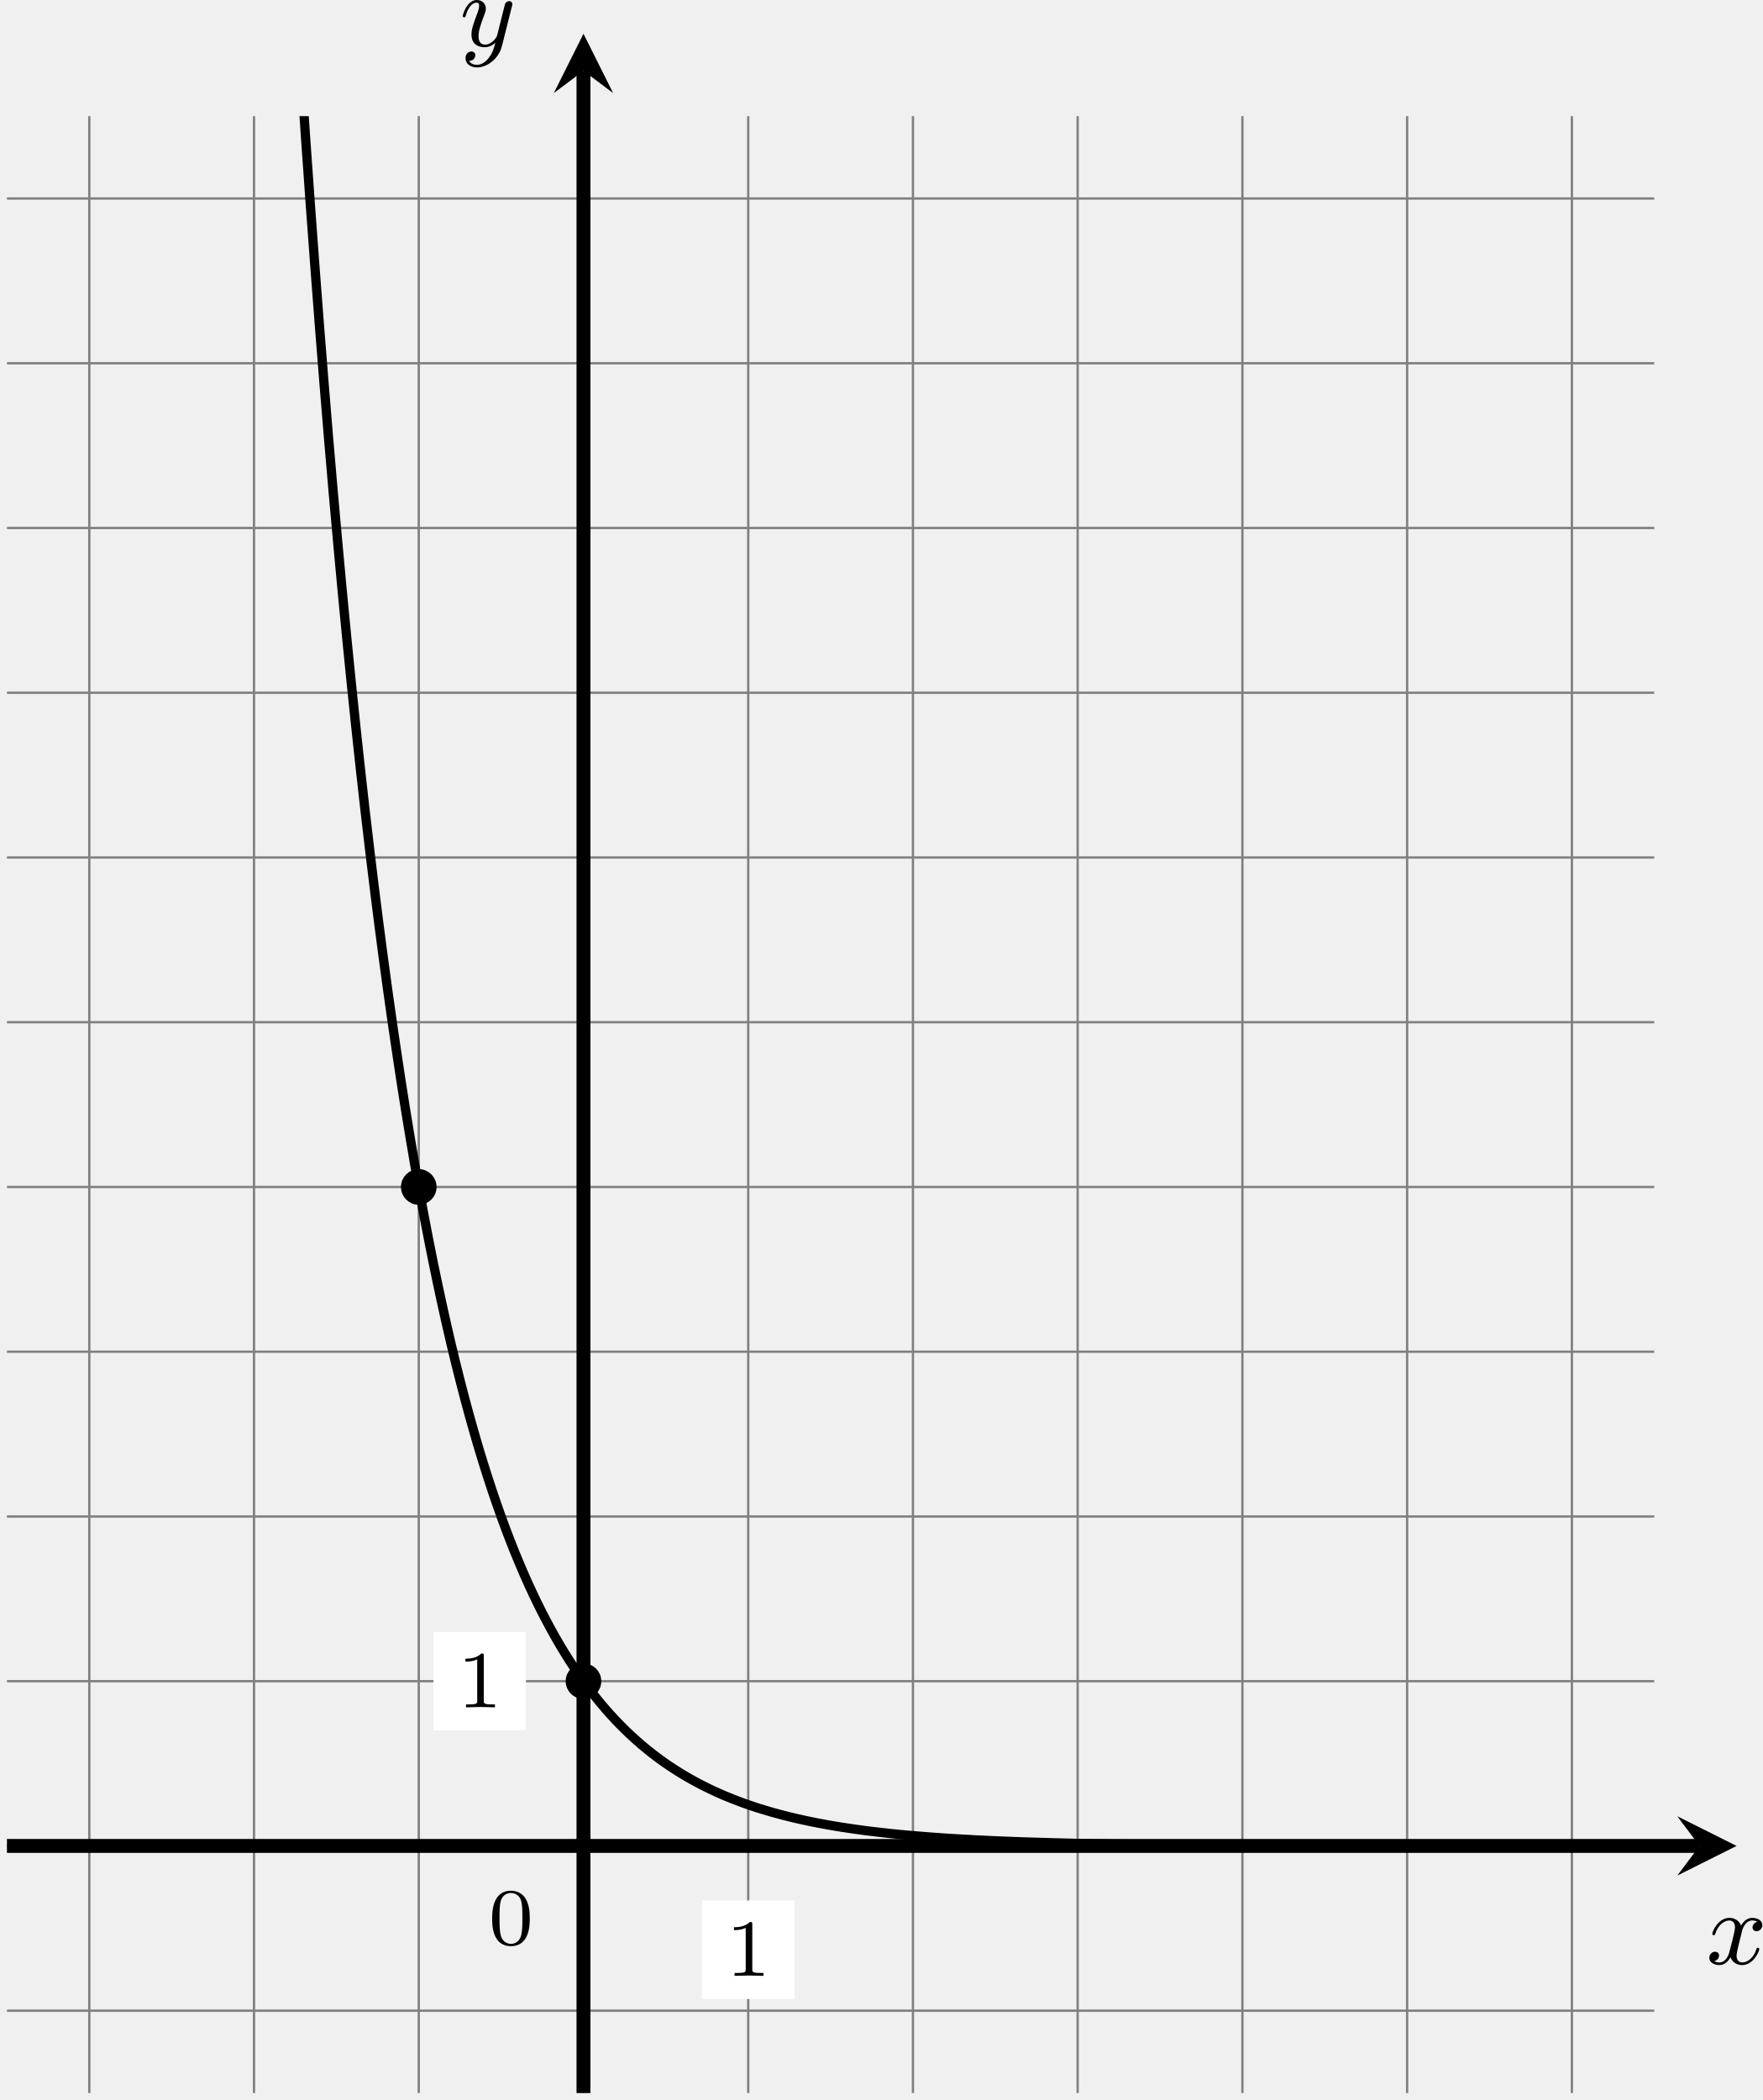
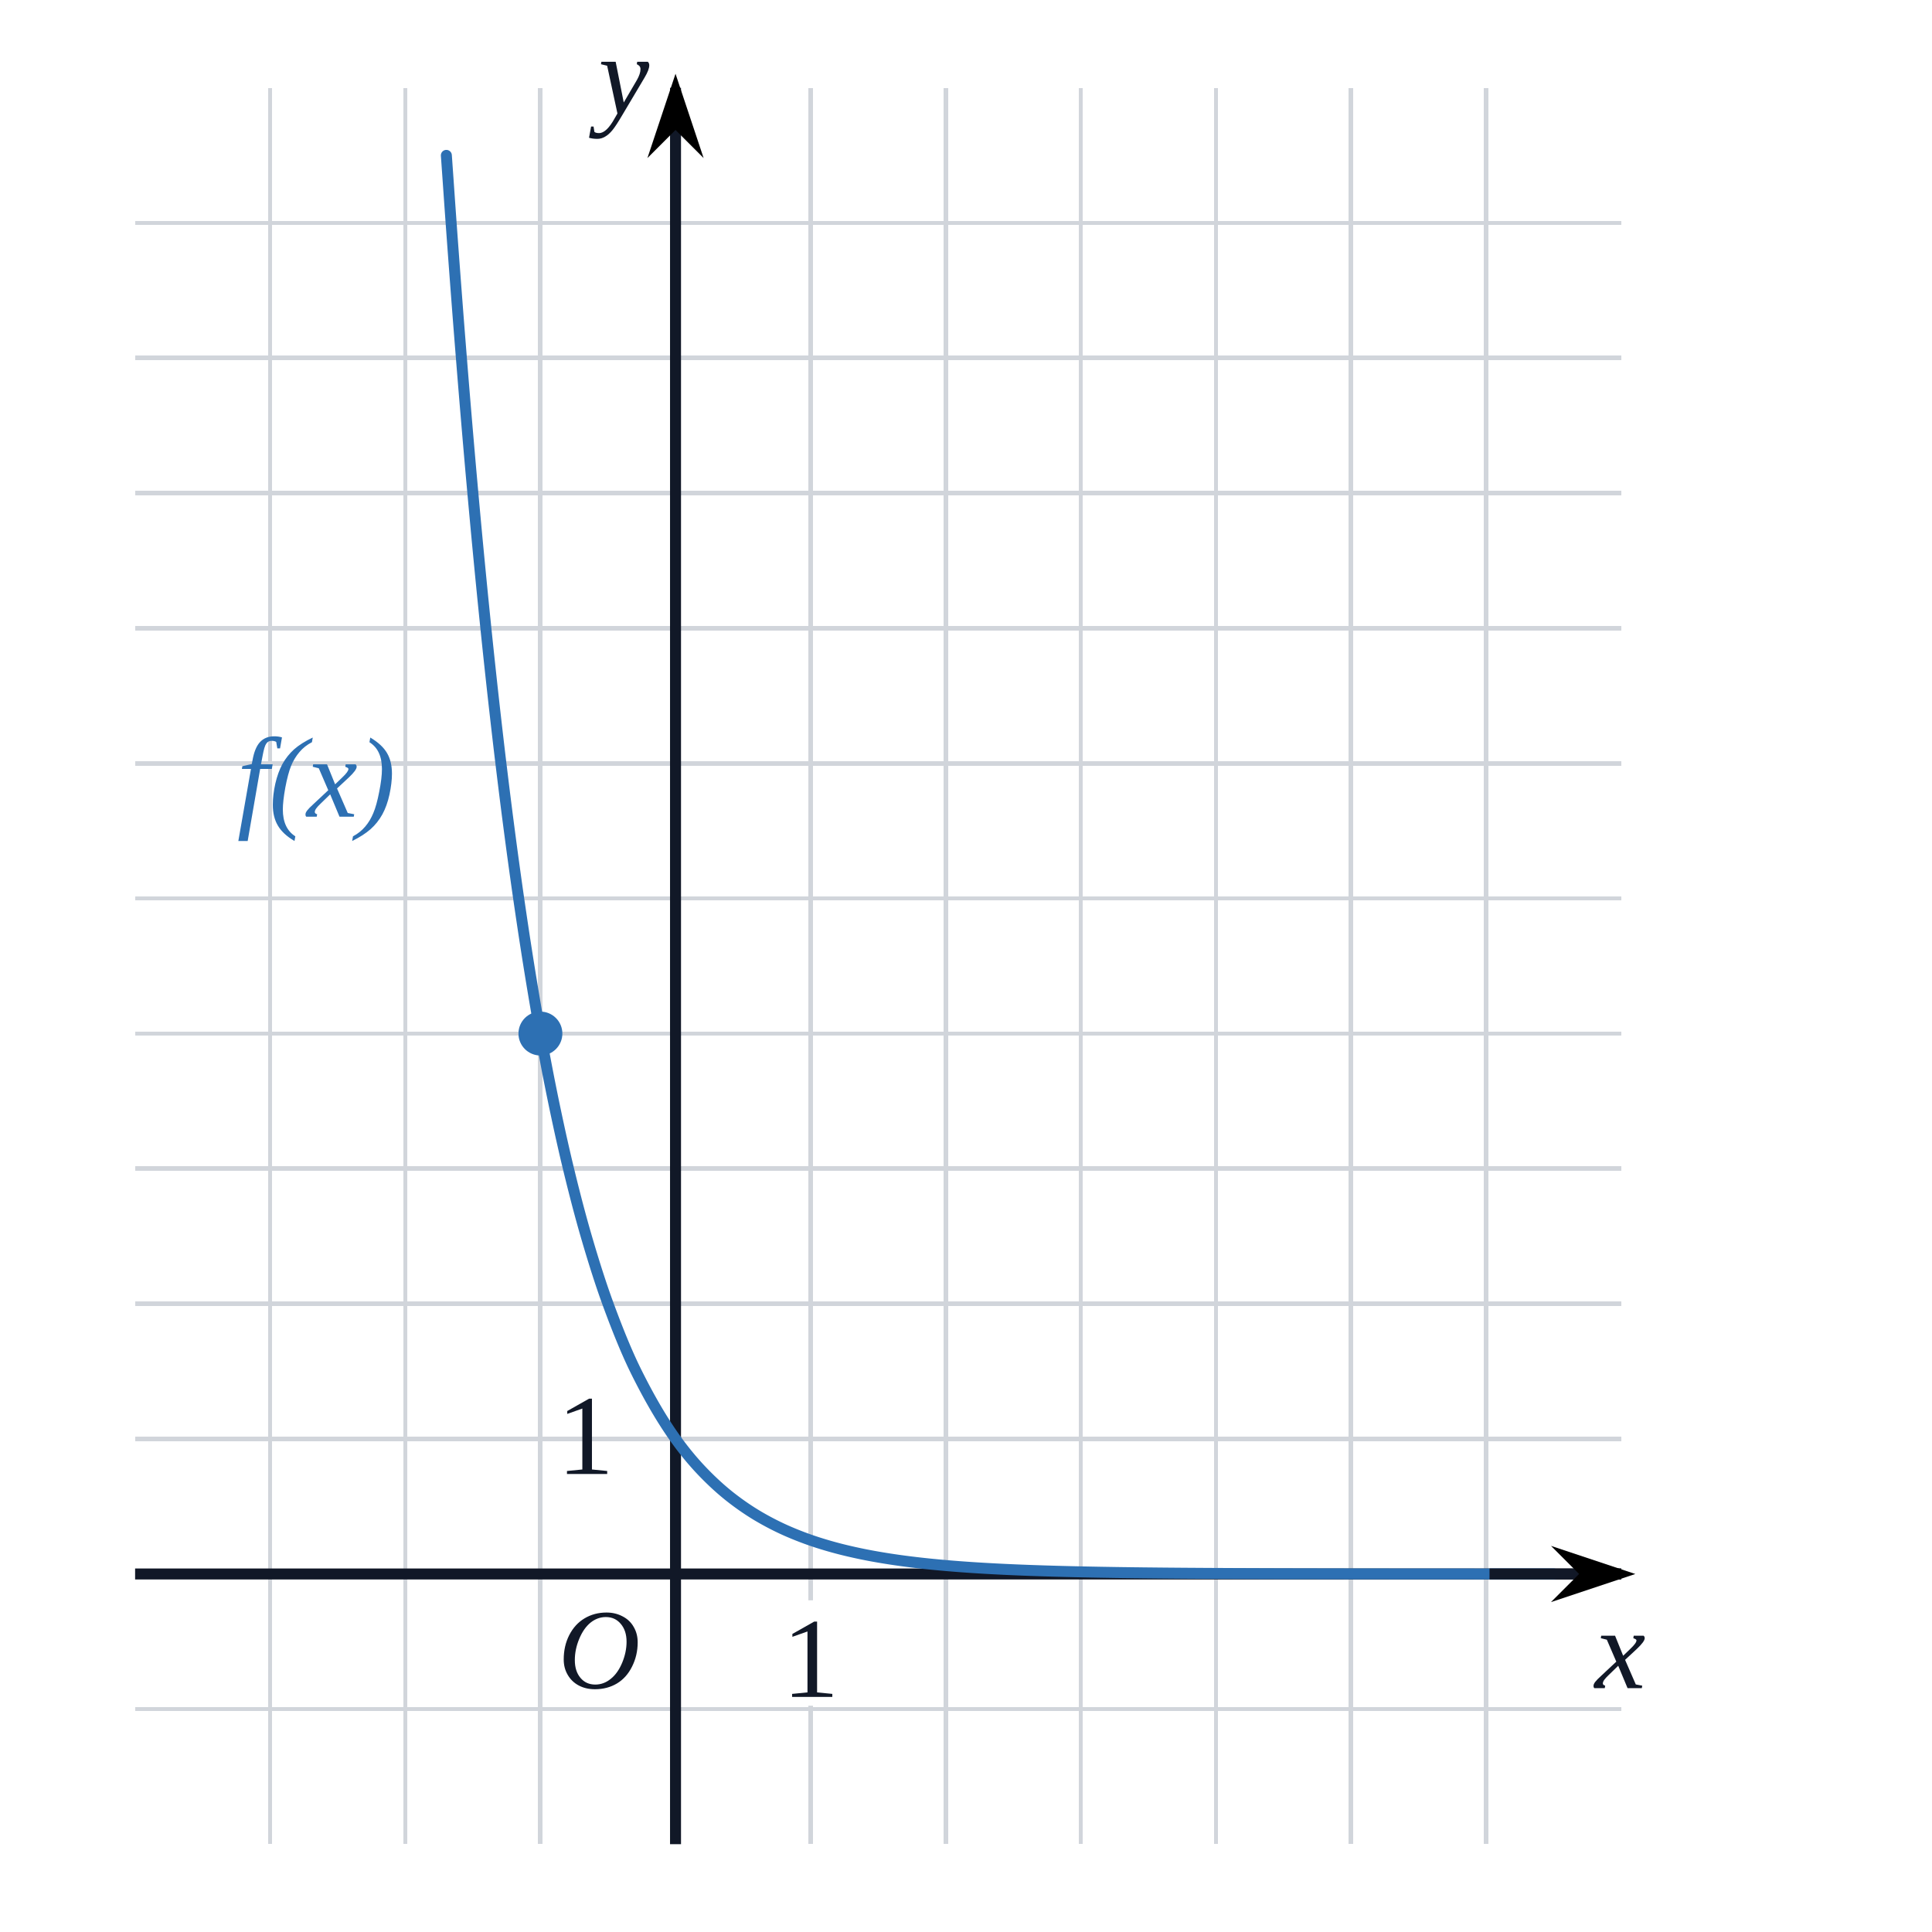
- <svg xmlns="http://www.w3.org/2000/svg" xmlns:xlink="http://www.w3.org/1999/xlink" version="1.1" width="303.26pt" height="361.34pt" viewBox="-0 297.972 303.26 361.34">
+ <svg xmlns="http://www.w3.org/2000/svg" width="220" height="220" viewBox="0 0 220 220">
+   <rect x="0" y="0" width="220" height="220" fill="white" />
  <defs>
-     <clipPath id="clip1">
-       <path d="M.598 329.059V158.977H142.332V329.059ZM142.332 158.977" />
-     </clipPath>
-     <path id="g2-120" d="M4.411-3.622C4.08-3.56 3.981-3.273 3.981-3.138C3.981-2.968 4.107-2.815 4.331-2.815C4.582-2.815 4.824-3.031 4.824-3.344C4.824-3.757 4.376-3.963 3.954-3.963C3.416-3.963 3.102-3.488 2.995-3.3C2.824-3.739 2.43-3.963 2-3.963C1.04-3.963 .52-2.815 .52-2.582C.52-2.502 .583-2.475 .646-2.475C.726-2.475 .753-2.52 .771-2.573C1.049-3.461 1.641-3.739 1.982-3.739C2.242-3.739 2.475-3.569 2.475-3.147C2.475-2.824 2.089-1.39 1.973-.959C1.901-.681 1.632-.126 1.139-.126C.959-.126 .771-.188 .681-.242C.924-.287 1.103-.493 1.103-.726C1.103-.95 .933-1.049 .762-1.049C.502-1.049 .269-.825 .269-.52C.269-.081 .753 .099 1.13 .099C1.65 .099 1.955-.332 2.089-.574C2.313 .018 2.842 .099 3.084 .099C4.053 .099 4.564-1.067 4.564-1.282C4.564-1.327 4.537-1.39 4.447-1.39C4.349-1.39 4.34-1.354 4.295-1.219C4.098-.574 3.578-.126 3.111-.126C2.851-.126 2.609-.287 2.609-.717C2.609-.915 2.735-1.408 2.815-1.748C2.851-1.91 3.093-2.878 3.111-2.941C3.219-3.264 3.488-3.739 3.945-3.739C4.107-3.739 4.277-3.712 4.411-3.622Z" />
-     <path id="g2-121" d="M4.501-3.452C4.51-3.497 4.528-3.551 4.528-3.604C4.528-3.721 4.447-3.865 4.25-3.865C4.133-3.865 3.972-3.793 3.9-3.622C3.891-3.587 3.802-3.219 3.748-3.022L3.3-1.228C3.228-.968 3.228-.95 3.21-.87C3.201-.834 2.824-.126 2.179-.126C1.623-.126 1.623-.69 1.623-.861C1.623-1.264 1.739-1.704 2.125-2.708C2.197-2.914 2.251-3.04 2.251-3.21C2.251-3.649 1.919-3.963 1.479-3.963C.619-3.963 .26-2.69 .26-2.582C.26-2.502 .323-2.475 .386-2.475C.484-2.475 .493-2.529 .529-2.645C.717-3.309 1.076-3.739 1.453-3.739C1.668-3.739 1.668-3.569 1.668-3.443C1.668-3.291 1.632-3.129 1.551-2.914C1.13-1.802 1.013-1.426 1.013-.995C1.013 0 1.82 .099 2.152 .099C2.591 .099 2.905-.134 3.067-.296C2.95 .161 2.851 .565 2.502 1.013C2.233 1.372 1.874 1.614 1.479 1.614C1.228 1.614 .933 1.524 .807 1.273C1.282 1.273 1.345 .879 1.345 .789C1.345 .592 1.201 .466 1.004 .466C.789 .466 .502 .637 .502 1.049C.502 1.515 .915 1.838 1.479 1.838C2.394 1.838 3.371 1.058 3.631 .009L4.501-3.452Z" />
-     <path id="g5-48" d="M3.599-2.225C3.599-2.992 3.508-3.543 3.187-4.031C2.971-4.352 2.538-4.631 1.981-4.631C.363-4.631 .363-2.727 .363-2.225S.363 .139 1.981 .139S3.599-1.723 3.599-2.225ZM1.981-.056C1.66-.056 1.234-.244 1.095-.816C.997-1.227 .997-1.799 .997-2.315C.997-2.824 .997-3.354 1.102-3.738C1.248-4.289 1.695-4.435 1.981-4.435C2.357-4.435 2.72-4.205 2.845-3.801C2.957-3.424 2.964-2.922 2.964-2.315C2.964-1.799 2.964-1.283 2.873-.844C2.734-.209 2.26-.056 1.981-.056Z" />
-     <path id="g5-49" d="M2.336-4.435C2.336-4.624 2.322-4.631 2.127-4.631C1.681-4.191 1.046-4.184 .76-4.184V-3.933C.928-3.933 1.388-3.933 1.771-4.129V-.572C1.771-.342 1.771-.251 1.074-.251H.809V0C.934-.007 1.792-.028 2.05-.028C2.267-.028 3.145-.007 3.299 0V-.251H3.034C2.336-.251 2.336-.342 2.336-.572V-4.435Z" />
+     <marker id="axis-arrow" viewBox="0 0 15 8" refX="13" refY="4" markerWidth="12" markerHeight="6.4" orient="auto" markerUnits="userSpaceOnUse">
+       <path d="M 3 0 L 15 4 L 3 8 L 7 4 Z" fill="black" />
+     </marker>
  </defs>
-   <g id="page3" transform="matrix(2 0 0 2 0 0)">
-     <path d="M.598 321.973H142.332M.598 307.797H142.332M.598 293.625H142.332M.598 279.453H142.332M.598 265.277H142.332M.598 251.106H142.332M.598 236.93H142.332M.598 222.758H142.332M.598 208.586H142.332M.598 194.41H142.332M.598 180.238H142.332M.598 166.062H142.332M7.684 329.059V158.977M21.855 329.059V158.977M36.031 329.059V158.977M50.203 329.059V158.977M64.379 329.059V158.977M78.551 329.059V158.977M92.723 329.059V158.977M106.898 329.059V158.977M121.07 329.059V158.977M135.246 329.059V158.977" stroke="#808080" fill="none" stroke-width=".199" />
-     <path d="M60.398 320.969H68.356V312.488H60.398Z" fill="#fff" />
-     <g transform="matrix(1 0 0 1 12.1878 11.176)">
-       <use x="50.204" y="307.798" xlink:href="#g5-49" />
-     </g>
-     <path d="M37.297 297.863H45.254V289.387H37.297Z" fill="#fff" />
-     <g transform="matrix(1 0 0 1 -10.9149 -11.926)">
-       <use x="50.204" y="307.798" xlink:href="#g5-49" />
-     </g>
-     <g transform="matrix(1 0 0 1 -8.2219 8.483)">
-       <use x="50.204" y="307.798" xlink:href="#g5-48" />
-     </g>
-     <path d="M.598 307.797H146.231" stroke="#000" fill="none" stroke-width="1.196" stroke-miterlimit="10" />
-     <path d="M149.418 307.797L144.317 305.246L146.231 307.797L144.317 310.348" />
-     <g transform="matrix(1 0 0 1 96.602 10.151)">
-       <use x="50.204" y="307.798" xlink:href="#g2-120" />
-     </g>
-     <path d="M50.203 329.059V155.078" stroke="#000" fill="none" stroke-width="1.196" stroke-miterlimit="10" />
-     <path d="M50.203 151.891L47.652 156.993L50.203 155.078L52.754 156.993" />
-     <g transform="matrix(1 0 0 1 -10.6507 -154.849)">
-       <use x="50.204" y="307.798" xlink:href="#g2-121" />
-     </g>
-     <path d="M-6.488-3320.592L-6.098-3184.502L-5.707-3053.582L-5.316-2927.622L-4.926-2806.332L-4.535-2689.592L-4.144-2577.282L-3.754-2469.122L-3.363-2365.022L-2.973-2264.852L-2.582-2168.412L-2.191-2075.592L-1.801-1986.282L-1.41-1900.282L-1.02-1817.532L-.633-1737.862L-.242-1661.172L.148-1587.402L.539-1516.352L.93-1447.972L1.32-1382.172L1.711-1318.822L2.102-1257.842L2.492-1199.172L2.883-1142.682L3.273-1088.302L3.664-1035.992L4.055-985.612L4.445-937.152L4.836-890.472L5.227-845.562L5.617-802.332L6.008-760.722L6.398-720.672L6.789-682.125L7.18-645.016L7.57-609.297L7.961-574.93L8.352-541.84L8.742-509.988L9.133-479.344L9.523-449.836L9.914-421.445L10.305-394.105L10.695-367.793L11.086-342.48L11.477-318.102L11.867-294.641L12.258-272.059L12.648-250.324L13.039-229.402L13.43-209.273L13.82-189.891L14.211-171.23L14.602-153.281L14.992-135.996L15.383-119.363L15.773-103.355L16.164-87.941L16.555-73.105L16.945-58.832L17.336-45.082L17.727-31.863L18.117-19.129L18.508-6.875L18.898 4.918L19.289 16.273L19.68 27.203L20.07 37.715L20.461 47.84L20.852 57.582L21.242 66.965L21.633 75.992L22.023 84.676L22.414 93.043L22.805 101.09L23.195 108.836L23.586 116.297L23.977 123.477L24.367 130.383L24.758 137.035L25.148 143.434L25.539 149.598L25.93 155.523L26.32 161.23L26.711 166.723L27.102 172.016L27.492 177.102L27.883 182L28.273 186.719L28.664 191.254L29.055 195.625L29.445 199.828L29.836 203.875L30.227 207.77L30.617 211.519L31.008 215.129L31.398 218.602L31.789 221.945L32.18 225.164L32.57 228.262L32.961 231.242L33.352 234.113L33.742 236.875L34.133 239.531L34.52 242.09L34.91 244.555L35.301 246.922L35.691 249.207L36.082 251.402L36.473 253.516L36.863 255.551L37.254 257.508L37.645 259.394L38.035 261.207L38.426 262.953L38.816 264.637L39.207 266.254L39.598 267.809L39.988 269.309L40.379 270.75L40.77 272.141L41.16 273.477L41.551 274.762L41.941 276L42.332 277.191L42.723 278.34L43.113 279.445L43.504 280.508L43.895 281.531L44.285 282.516L44.676 283.461L45.066 284.375L45.457 285.254L45.848 286.098L46.238 286.91L46.629 287.695L47.02 288.445L47.41 289.172L47.801 289.871L48.191 290.543L48.582 291.188L48.973 291.812L49.363 292.41L49.754 292.988L50.145 293.543L50.535 294.074L50.926 294.59L51.316 295.082L51.707 295.559L52.098 296.019L52.488 296.461L52.879 296.887L53.27 297.293L53.66 297.688L54.051 298.066L54.441 298.43L54.832 298.781L55.223 299.121L55.613 299.445L56.004 299.758L56.395 300.059L56.785 300.352L57.176 300.629L57.566 300.898L57.957 301.156L58.348 301.406L58.738 301.645L59.129 301.875L59.52 302.098L59.91 302.312L60.301 302.516L60.691 302.715L61.082 302.906L61.473 303.09L61.863 303.266L62.254 303.438L62.645 303.598L63.035 303.758L63.426 303.906L63.816 304.055L64.207 304.195L64.598 304.328L64.988 304.461L65.379 304.586L65.769 304.703L66.16 304.82L66.551 304.934L66.941 305.039L67.332 305.145L67.723 305.242L68.113 305.34L68.504 305.43L68.894 305.52L69.285 305.605L69.672 305.688L70.062 305.766L70.453 305.844L70.844 305.914L71.234 305.988L71.625 306.055L72.016 306.121L72.406 306.184L72.797 306.242L73.188 306.301L73.578 306.359L73.969 306.41L74.359 306.465L74.75 306.516L75.141 306.562L75.531 306.609L75.922 306.652L76.312 306.695L76.703 306.738L77.094 306.777L77.484 306.816L77.875 306.852L78.266 306.887L78.656 306.922L79.047 306.953L79.438 306.984L79.828 307.016L80.219 307.047L80.609 307.074L81 307.102L81.391 307.129L81.781 307.152L82.172 307.176L82.562 307.199L82.953 307.223L83.344 307.242L83.734 307.266L84.125 307.285L84.516 307.305L84.906 307.324L85.297 307.34L85.688 307.359L86.078 307.375L86.469 307.391L86.859 307.406L87.25 307.422L87.641 307.434L88.031 307.449L88.422 307.461L88.812 307.473L89.203 307.484L89.594 307.496L89.984 307.508L90.375 307.52L90.766 307.531L91.156 307.539L91.547 307.551L91.938 307.559L92.328 307.57L92.719 307.578L93.109 307.586L93.5 307.594L93.891 307.602L94.281 307.609L94.672 307.617L95.062 307.621L95.453 307.629L95.844 307.637L96.234 307.641L96.625 307.648L97.016 307.652L97.406 307.656L97.797 307.664L98.188 307.668L98.578 307.672L98.969 307.68L99.359 307.684L99.75 307.687L100.141 307.691L100.531 307.695L100.922 307.699L101.312 307.703L101.703 307.707L102.094 307.711H102.484L102.875 307.715L103.266 307.719L103.656 307.723L104.047 307.727H104.438L104.828 307.73L105.215 307.734H105.606L105.996 307.738H106.387L106.777 307.742L107.168 307.746H107.559L107.949 307.75H108.34L108.731 307.754H109.121H109.512L109.902 307.758H110.293L110.684 307.762H111.074H111.465L111.856 307.766H112.246H112.637L113.027 307.77H113.418H113.809H114.199L114.59 307.773H114.981H115.371H115.762L116.152 307.777H116.543H116.934H117.324H117.715L118.106 307.781H118.496H118.887H119.277H119.668H120.059L120.449 307.785H120.84H121.231H121.621H122.012H122.402H122.793H123.184L123.574 307.789H123.965H124.356H124.746H125.137H125.527H125.918H126.309H126.699H127.09H127.481L127.871 307.793H128.262H128.652H129.043H129.434H129.824H130.215H130.606H130.996H131.387H131.777H132.168H132.559H132.949H133.34H133.731H134.121H134.512H134.902H135.293H135.684L136.074 307.797H136.465H136.856H137.246H137.637H138.027H138.418H138.809H139.199H139.59H139.981H140.367H140.758H141.148H141.539H141.93H142.32H142.711H143.102H143.492H143.883H144.273H144.664H145.055H145.445H145.836H146.227H146.617H147.008H147.398H147.789H148.18H148.57H148.961H149.352" stroke="#000" fill="none" stroke-width=".797" stroke-miterlimit="10" clip-path="url(#clip1)" />
-     <path d="M37.164 251.106C37.164 250.477 36.656 249.969 36.031 249.969S34.898 250.477 34.898 251.106C34.898 251.731 35.406 252.238 36.031 252.238S37.164 251.731 37.164 251.106Z" clip-path="url(#clip1)" />
-     <path d="M37.164 251.106C37.164 250.477 36.656 249.969 36.031 249.969S34.898 250.477 34.898 251.106C34.898 251.731 35.406 252.238 36.031 252.238S37.164 251.731 37.164 251.106Z" stroke="#000" fill="none" stroke-width=".797" stroke-miterlimit="10" clip-path="url(#clip1)" />
-     <path d="M51.336 293.625C51.336 293 50.832 292.492 50.203 292.492C49.578 292.492 49.07 293 49.07 293.625S49.578 294.758 50.203 294.758C50.832 294.758 51.336 294.25 51.336 293.625Z" clip-path="url(#clip1)" />
-     <path d="M51.336 293.625C51.336 293 50.832 292.492 50.203 292.492C49.578 292.492 49.07 293 49.07 293.625S49.578 294.758 50.203 294.758C50.832 294.758 51.336 294.25 51.336 293.625Z" stroke="#000" fill="none" stroke-width=".797" stroke-miterlimit="10" clip-path="url(#clip1)" />
+   <g stroke="#d1d5db" stroke-width="0.5" shape-rendering="crispEdges">
+     <line x1="30.769" y1="10.000" x2="30.769" y2="210.000" />
+     <line x1="46.154" y1="10.000" x2="46.154" y2="210.000" />
+     <line x1="61.538" y1="10.000" x2="61.538" y2="210.000" />
+     <line x1="76.923" y1="10.000" x2="76.923" y2="210.000" />
+     <line x1="92.308" y1="10.000" x2="92.308" y2="210.000" />
+     <line x1="107.692" y1="10.000" x2="107.692" y2="210.000" />
+     <line x1="123.077" y1="10.000" x2="123.077" y2="210.000" />
+     <line x1="138.462" y1="10.000" x2="138.462" y2="210.000" />
+     <line x1="153.846" y1="10.000" x2="153.846" y2="210.000" />
+     <line x1="169.231" y1="10.000" x2="169.231" y2="210.000" />
+     <line x1="15.385" y1="194.615" x2="184.615" y2="194.615" />
+     <line x1="15.385" y1="179.231" x2="184.615" y2="179.231" />
+     <line x1="15.385" y1="163.846" x2="184.615" y2="163.846" />
+     <line x1="15.385" y1="148.462" x2="184.615" y2="148.462" />
+     <line x1="15.385" y1="133.077" x2="184.615" y2="133.077" />
+     <line x1="15.385" y1="117.692" x2="184.615" y2="117.692" />
+     <line x1="15.385" y1="102.308" x2="184.615" y2="102.308" />
+     <line x1="15.385" y1="86.923" x2="184.615" y2="86.923" />
+     <line x1="15.385" y1="71.538" x2="184.615" y2="71.538" />
+     <line x1="15.385" y1="56.154" x2="184.615" y2="56.154" />
+     <line x1="15.385" y1="40.769" x2="184.615" y2="40.769" />
+     <line x1="15.385" y1="25.385" x2="184.615" y2="25.385" />
  </g>
+   <g stroke="#111827" stroke-width="1.25">
+     <line x1="15.385" y1="179.231" x2="184.615" y2="179.231" />
+     <line x1="76.923" y1="210.000" x2="76.923" y2="10.000" marker-end="url(#axis-arrow)" />
+   </g>
+   <g font-family="sans-serif" font-size="11" fill="#111827">
+     <text x="72.923" y="192.231" text-anchor="end" font-size="13" font-style="italic" font-family="Georgia, 'Times New Roman', serif">O</text>
+     <rect x="88.808" y="182.231" width="7" height="12" fill="white" />
+     <text x="92.308" y="193.231" text-anchor="middle" font-size="13" font-family="'Times New Roman', serif" font-weight="300">1</text>
+     <text x="69.923" y="167.846" text-anchor="end" font-size="13" font-family="'Times New Roman', serif" font-weight="300">1</text>
+     <text x="181.615" y="192.231" text-anchor="start" font-family="Georgia, 'Times New Roman', serif" font-style="italic" font-size="13">x</text>
+     <text x="73.923" y="13.000" text-anchor="end" font-family="Georgia, 'Times New Roman', serif" font-style="italic" font-size="13">y</text>
+   </g>
+   <g stroke="#2d70b3" stroke-width="1.25" fill="none" stroke-linecap="round" stroke-linejoin="round">
+     <polyline points="       50.828,17.692       50.918,18.977       51.009,20.267       51.099,21.558       51.189,22.842       51.279,24.117       51.369,25.375       51.459,26.619       51.549,27.854       51.640,29.079       51.730,30.294       51.820,31.499       51.910,32.693       52.000,33.878       52.090,35.054       52.180,36.220       52.270,37.377       52.361,38.525       52.451,39.663       52.541,40.792       52.631,41.911       52.721,43.022       52.811,44.124       52.901,45.217       52.991,46.301       53.082,47.377       53.172,48.443       53.262,49.500       53.352,50.549       53.442,51.590       53.532,52.623       53.622,53.648       53.713,54.664       53.803,55.671       53.893,56.670       53.983,57.661       54.073,58.644       54.163,59.620       54.253,60.588       54.343,61.548       54.434,62.500       54.524,63.444       54.614,64.380       54.704,65.308       54.794,66.230       54.884,67.144       54.974,68.052       55.065,68.951       55.155,69.844       55.245,70.728       55.335,71.605       55.425,72.475       55.515,73.338       55.605,74.195       55.695,75.045       55.786,75.889       55.876,76.725       55.966,77.554       56.056,78.377       56.146,79.192       56.236,80.000       56.326,80.802       56.417,81.599       56.507,82.389       56.597,83.173       56.687,83.950       56.777,84.722       56.867,85.486       56.957,86.244       57.047,86.995       57.138,87.740       57.228,88.480       57.318,89.214       57.408,89.943       57.498,90.666       57.588,91.383       57.678,92.094       57.768,92.799       57.859,93.498       57.949,94.191       58.039,94.878       58.129,95.559       58.219,96.236       58.309,96.907       58.399,97.574       58.490,98.235       58.580,98.891       58.670,99.541       58.760,100.186       58.850,100.826       58.940,101.460       59.030,102.088       59.120,102.710       59.211,103.329       59.301,103.942       59.391,104.552       59.481,105.156       59.571,105.756       59.661,106.351       59.751,106.941       59.842,107.527       59.932,108.107       60.022,108.683       60.112,109.253       60.202,109.818       60.292,110.378       60.382,110.934       60.472,111.486       60.563,112.034       60.653,112.578       60.743,113.118       60.833,113.653       60.923,114.185       61.013,114.712       61.103,115.234       61.194,115.752       61.284,116.266       61.374,116.775       61.464,117.279       61.554,117.778       61.644,118.274       61.734,118.766       61.824,119.255       61.915,119.740       62.005,120.222       62.095,120.700       62.185,121.174       62.275,121.645       62.365,122.112       62.455,122.575       62.545,123.034       62.636,123.489       62.726,123.940       62.816,124.387       62.906,124.829       62.996,125.268       63.086,125.702       63.176,126.134       63.267,126.562       63.357,126.988       63.447,127.411       63.537,127.831       63.627,128.247       63.717,128.661       63.807,129.071       63.897,129.478       63.988,129.881       64.078,130.282       64.168,130.679       64.258,131.072       64.348,131.462       64.438,131.848       64.528,132.230       64.619,132.609       64.709,132.984       64.799,133.356       64.889,133.725       64.979,134.092       65.069,134.457       65.159,134.819       65.249,135.178       65.340,135.535       65.430,135.890       65.520,136.242       65.610,136.591       65.700,136.937       65.790,137.281       65.880,137.621       65.971,137.959       66.061,138.294       66.151,138.626       66.241,138.955       66.331,139.281       66.421,139.604       66.511,139.923       66.601,140.240       66.692,140.553       66.782,140.863       66.872,141.171       66.962,141.477       67.052,141.781       67.142,142.083       67.232,142.383       67.322,142.681       67.413,142.977       67.503,143.272       67.593,143.564       67.683,143.854       67.773,144.141       67.863,144.427       67.953,144.710       68.044,144.991       68.134,145.270       68.224,145.546       68.314,145.820       68.404,146.092       68.494,146.361       68.584,146.627       68.674,146.891       68.765,147.153       68.855,147.411       68.945,147.667       69.035,147.921       69.125,148.171       69.215,148.419       69.305,148.665       69.396,148.909       69.486,149.152       69.576,149.393       69.666,149.634       69.756,149.872       69.846,150.110       69.936,150.345       70.026,150.580       70.117,150.813       70.207,151.044       70.297,151.273       70.387,151.502       70.477,151.728       70.567,151.953       70.657,152.176       70.748,152.397       70.838,152.616       70.928,152.834       71.018,153.050       71.108,153.264       71.198,153.476       71.288,153.686       71.378,153.894       71.469,154.100       71.559,154.304       71.649,154.506       71.739,154.706       71.829,154.904       71.919,155.100       72.009,155.294       72.099,155.485       72.190,155.674       72.280,155.861       72.370,156.045       72.460,156.228       72.550,156.409       72.640,156.589       72.730,156.767       72.821,156.945       72.911,157.122       73.001,157.297       73.091,157.471       73.181,157.645       73.271,157.817       73.361,157.988       73.451,158.157       73.542,158.326       73.632,158.494       73.722,158.660       73.812,158.826       73.902,158.990       73.992,159.153       74.082,159.315       74.173,159.476       74.263,159.636       74.353,159.794       74.443,159.952       74.533,160.108       74.623,160.264       74.713,160.418       74.803,160.571       74.894,160.723       74.984,160.873       75.074,161.023       75.164,161.172       75.254,161.319       75.344,161.465       75.434,161.611       75.525,161.755       75.615,161.898       75.705,162.039       75.795,162.180       75.885,162.320       75.975,162.458       76.065,162.596       76.155,162.732       76.246,162.867       76.336,163.001       76.426,163.134       76.516,163.265       76.606,163.396       76.696,163.525       76.786,163.654       76.876,163.781       76.967,163.907       77.057,164.032       77.147,164.156       77.237,164.279       77.327,164.400       77.417,164.521       77.507,164.641       77.598,164.759       77.688,164.877       77.778,164.994       77.868,165.109       77.958,165.224       78.048,165.337       78.138,165.450       78.228,165.562       78.319,165.672       78.409,165.782       78.499,165.891       78.589,165.999       78.679,166.106       78.769,166.212       78.859,166.317       78.950,166.421       79.040,166.524       79.130,166.627       79.220,166.728       79.310,166.829       79.400,166.929       79.490,167.028       79.580,167.126       79.671,167.224       79.761,167.320       79.851,167.416       79.941,167.511       80.031,167.605       80.121,167.698       80.211,167.791       80.302,167.883       80.392,167.974       80.482,168.065       80.572,168.155       80.662,168.244       80.752,168.333       80.842,168.421       80.932,168.509       81.023,168.595       81.113,168.681       81.203,168.767       81.293,168.852       81.383,168.936       81.473,169.019       81.563,169.102       81.653,169.184       81.744,169.266       81.834,169.347       81.924,169.427       82.014,169.507       82.104,169.586       82.194,169.664       82.284,169.741       82.375,169.818       82.465,169.895       82.555,169.970       82.645,170.045       82.735,170.120       82.825,170.193       82.915,170.267       83.005,170.339       83.096,170.411       83.186,170.482       83.276,170.552       83.366,170.622       83.456,170.691       83.546,170.760       83.636,170.828       83.727,170.896       83.817,170.963       83.907,171.030       83.997,171.096       84.087,171.162       84.177,171.227       84.267,171.292       84.357,171.356       84.448,171.420       84.538,171.483       84.628,171.546       84.718,171.608       84.808,171.670       84.898,171.731       84.988,171.792       85.079,171.853       85.169,171.912       85.259,171.972       85.349,172.031       85.439,172.089       85.529,172.147       85.619,172.205       85.709,172.262       85.800,172.318       85.890,172.374       85.980,172.430       86.070,172.485       86.160,172.539       86.250,172.593       86.340,172.647       86.430,172.700       86.521,172.752       86.611,172.804       86.701,172.856       86.791,172.907       86.881,172.958       86.971,173.009       87.061,173.059       87.152,173.109       87.242,173.158       87.332,173.207       87.422,173.256       87.512,173.304       87.602,173.352       87.692,173.400       87.782,173.447       87.873,173.494       87.963,173.541       88.053,173.587       88.143,173.633       88.233,173.678       88.323,173.723       88.413,173.768       88.504,173.812       88.594,173.856       88.684,173.900       88.774,173.943       88.864,173.986       88.954,174.028       89.044,174.071       89.134,174.112       89.225,174.154       89.315,174.195       89.405,174.236       89.495,174.276       89.585,174.316       89.675,174.355       89.765,174.395       89.856,174.434       89.946,174.472       90.036,174.510       90.126,174.548       90.216,174.586       90.306,174.624       90.396,174.661       90.486,174.698       90.577,174.734       90.667,174.771       90.757,174.807       90.847,174.843       90.937,174.878       91.027,174.913       91.117,174.948       91.207,174.983       91.298,175.018       91.388,175.052       91.478,175.086       91.568,175.119       91.658,175.153       91.748,175.186       91.838,175.219       91.929,175.251       92.019,175.284       92.109,175.316       92.199,175.347       92.289,175.379       92.379,175.410       92.469,175.441       92.559,175.472       92.650,175.502       92.740,175.532       92.830,175.562       92.920,175.591       93.010,175.621       93.100,175.650       93.190,175.679       93.281,175.707       93.371,175.735       93.461,175.764       93.551,175.792       93.641,175.819       93.731,175.847       93.821,175.874       93.911,175.901       94.002,175.928       94.092,175.955       94.182,175.982       94.272,176.008       94.362,176.034       94.452,176.060       94.542,176.086       94.633,176.111       94.723,176.137       94.813,176.162       94.903,176.187       94.993,176.211       95.083,176.236       95.173,176.260       95.263,176.284       95.354,176.308       95.444,176.332       95.534,176.355       95.624,176.379       95.714,176.402       95.804,176.425       95.894,176.447       95.984,176.470       96.075,176.492       96.165,176.514       96.255,176.536       96.345,176.558       96.435,176.579       96.525,176.600       96.615,176.622       96.706,176.643       96.796,176.663       96.886,176.684       96.976,176.705       97.066,176.725       97.156,176.745       97.246,176.766       97.336,176.786       97.427,176.805       97.517,176.825       97.607,176.845       97.697,176.864       97.787,176.883       97.877,176.902       97.967,176.921       98.058,176.940       98.148,176.958       98.238,176.977       98.328,176.995       98.418,177.013       98.508,177.031       98.598,177.049       98.688,177.067       98.779,177.084       98.869,177.102       98.959,177.119       99.049,177.136       99.139,177.153       99.229,177.170       99.319,177.186       99.410,177.203       99.500,177.219       99.590,177.235       99.680,177.251       99.770,177.267       99.860,177.283       99.950,177.299       100.040,177.314       100.131,177.330       100.221,177.345       100.311,177.360       100.401,177.376       100.491,177.391       100.581,177.405       100.671,177.420       100.761,177.435       100.852,177.449       100.942,177.464       101.032,177.478       101.122,177.492       101.212,177.507       101.302,177.521       101.392,177.534       101.483,177.548       101.573,177.562       101.663,177.575       101.753,177.589       101.843,177.602       101.933,177.615       102.023,177.628       102.113,177.641       102.204,177.654       102.294,177.667       102.384,177.680       102.474,177.692       102.564,177.705       102.654,177.717       102.744,177.729       102.835,177.741       102.925,177.753       103.015,177.765       103.105,177.777       103.195,177.789       103.285,177.800       103.375,177.812       103.465,177.823       103.556,177.835       103.646,177.846       103.736,177.857       103.826,177.868       103.916,177.879       104.006,177.890       104.096,177.901       104.187,177.912       104.277,177.923       104.367,177.933       104.457,177.944       104.547,177.954       104.637,177.965       104.727,177.975       104.817,177.985       104.908,177.995       104.998,178.005       105.088,178.015       105.178,178.025       105.268,178.035       105.358,178.044       105.448,178.054       105.538,178.063       105.629,178.073       105.719,178.082       105.809,178.092       105.899,178.101       105.989,178.110       106.079,178.119       106.169,178.128       106.260,178.137       106.350,178.145       106.440,178.154       106.530,178.163       106.620,178.171       106.710,178.180       106.800,178.189       106.890,178.197       106.981,178.205       107.071,178.214       107.161,178.222       107.251,178.230       107.341,178.238       107.431,178.246       107.521,178.254       107.612,178.262       107.702,178.270       107.792,178.278       107.882,178.286       107.972,178.293       108.062,178.301       108.152,178.308       108.242,178.316       108.333,178.323       108.423,178.331       108.513,178.338       108.603,178.345       108.693,178.352       108.783,178.359       108.873,178.366       108.964,178.373       109.054,178.380       109.144,178.387       109.234,178.394       109.324,178.401       109.414,178.407       109.504,178.414       109.594,178.421       109.685,178.427       109.775,178.434       109.865,178.440       109.955,178.446       110.045,178.453       110.135,178.459       110.225,178.465       110.315,178.471       110.406,178.478       110.496,178.484       110.586,178.490       110.676,178.496       110.766,178.502       110.856,178.508       110.946,178.514       111.037,178.519       111.127,178.525       111.217,178.531       111.307,178.537       111.397,178.542       111.487,178.548       111.577,178.553       111.667,178.559       111.758,178.564       111.848,178.570       111.938,178.575       112.028,178.580       112.118,178.586       112.208,178.591       112.298,178.596       112.389,178.601       112.479,178.606       112.569,178.611       112.659,178.616       112.749,178.621       112.839,178.626       112.929,178.631       113.019,178.636       113.110,178.640       113.200,178.645       113.290,178.650       113.380,178.655       113.470,178.659       113.560,178.664       113.650,178.669       113.741,178.673       113.831,178.678       113.921,178.682       114.011,178.687       114.101,178.691       114.191,178.695       114.281,178.700       114.371,178.704       114.462,178.708       114.552,178.713       114.642,178.717       114.732,178.721       114.822,178.725       114.912,178.729       115.002,178.733       115.092,178.737       115.183,178.741       115.273,178.745       115.363,178.749       115.453,178.753       115.543,178.757       115.633,178.761       115.723,178.764       115.814,178.768       115.904,178.772       115.994,178.776       116.084,178.779       116.174,178.783       116.264,178.787       116.354,178.790       116.444,178.794       116.535,178.797       116.625,178.801       116.715,178.804       116.805,178.808       116.895,178.811       116.985,178.815       117.075,178.818       117.166,178.821       117.256,178.825       117.346,178.828       117.436,178.831       117.526,178.834       117.616,178.838       117.706,178.841       117.796,178.844       117.887,178.847       117.977,178.850       118.067,178.853       118.157,178.856       118.247,178.859       118.337,178.862       118.427,178.865       118.518,178.868       118.608,178.871       118.698,178.874       118.788,178.877       118.878,178.880       118.968,178.883       119.058,178.885       119.148,178.888       119.239,178.891       119.329,178.894       119.419,178.896       119.509,178.899       119.599,178.902       119.689,178.904       119.779,178.907       119.869,178.910       119.960,178.912       120.050,178.915       120.140,178.917       120.230,178.920       120.320,178.923       120.410,178.925       120.500,178.928       120.591,178.930       120.681,178.932       120.771,178.935       120.861,178.937       120.951,178.940       121.041,178.942       121.131,178.944       121.221,178.947       121.312,178.949       121.402,178.951       121.492,178.954       121.582,178.956       121.672,178.958       121.762,178.960       121.852,178.962       121.943,178.965       122.033,178.967       122.123,178.969       122.213,178.971       122.303,178.973       122.393,178.975       122.483,178.977       122.573,178.979       122.664,178.981       122.754,178.983       122.844,178.985       122.934,178.987       123.024,178.989       123.114,178.991       123.204,178.993       123.295,178.995       123.385,178.997       123.475,178.999       123.565,179.001       123.655,179.003       123.745,179.004       123.835,179.006       123.925,179.008       124.016,179.010       124.106,179.012       124.196,179.013       124.286,179.015       124.376,179.017       124.466,179.019       124.556,179.020       124.646,179.022       124.737,179.024       124.827,179.025       124.917,179.027       125.007,179.029       125.097,179.030       125.187,179.032       125.277,179.034       125.368,179.035       125.458,179.037       125.548,179.038       125.638,179.040       125.728,179.041       125.818,179.043       125.908,179.044       125.998,179.046       126.089,179.047       126.179,179.049       126.269,179.050       126.359,179.052       126.449,179.053       126.539,179.055       126.629,179.056       126.720,179.058       126.810,179.059       126.900,179.060       126.990,179.062       127.080,179.063       127.170,179.065       127.260,179.066       127.350,179.067       127.441,179.069       127.531,179.070       127.621,179.071       127.711,179.072       127.801,179.074       127.891,179.075       127.981,179.076       128.071,179.078       128.162,179.079       128.252,179.080       128.342,179.081       128.432,179.082       128.522,179.084       128.612,179.085       128.702,179.086       128.793,179.087       128.883,179.088       128.973,179.089       129.063,179.091       129.153,179.092       129.243,179.093       129.333,179.094       129.423,179.095       129.514,179.096       129.604,179.097       129.694,179.098       129.784,179.099       129.874,179.100       129.964,179.102       130.054,179.103       130.145,179.104       130.235,179.105       130.325,179.106       130.415,179.107       130.505,179.108       130.595,179.109       130.685,179.110       130.775,179.111       130.866,179.112       130.956,179.113       131.046,179.114       131.136,179.114       131.226,179.115       131.316,179.116       131.406,179.117       131.497,179.118       131.587,179.119       131.677,179.120       131.767,179.121       131.857,179.122       131.947,179.123       132.037,179.124       132.127,179.124       132.218,179.125       132.308,179.126       132.398,179.127       132.488,179.128       132.578,179.129       132.668,179.129       132.758,179.130       132.848,179.131       132.939,179.132       133.029,179.133       133.119,179.133       133.209,179.134       133.299,179.135       133.389,179.136       133.479,179.137       133.570,179.137       133.660,179.138       133.750,179.139       133.840,179.140       133.930,179.140       134.020,179.141       134.110,179.142       134.200,179.143       134.291,179.143       134.381,179.144       134.471,179.145       134.561,179.145       134.651,179.146       134.741,179.147       134.831,179.147       134.922,179.148       135.012,179.149       135.102,179.149       135.192,179.150       135.282,179.151       135.372,179.151       135.462,179.152       135.552,179.153       135.643,179.153       135.733,179.154       135.823,179.155       135.913,179.155       136.003,179.156       136.093,179.156       136.183,179.157       136.274,179.158       136.364,179.158       136.454,179.159       136.544,179.160       136.634,179.160       136.724,179.161       136.814,179.161       136.904,179.162       136.995,179.162       137.085,179.163       137.175,179.164       137.265,179.164       137.355,179.165       137.445,179.165       137.535,179.166       137.625,179.166       137.716,179.167       137.806,179.167       137.896,179.168       137.986,179.168       138.076,179.169       138.166,179.169       138.256,179.170       138.347,179.170       138.437,179.171       138.527,179.171       138.617,179.171       138.707,179.172       138.797,179.172       138.887,179.173       138.977,179.173       139.068,179.174       139.158,179.174       139.248,179.174       139.338,179.175       139.428,179.175       139.518,179.176       139.608,179.176       139.699,179.176       139.789,179.177       139.879,179.177       139.969,179.178       140.059,179.178       140.149,179.179       140.239,179.179       140.329,179.179       140.420,179.180       140.510,179.180       140.600,179.181       140.690,179.181       140.780,179.181       140.870,179.182       140.960,179.182       141.051,179.182       141.141,179.183       141.231,179.183       141.321,179.184       141.411,179.184       141.501,179.184       141.591,179.185       141.681,179.185       141.772,179.185       141.862,179.186       141.952,179.186       142.042,179.187       142.132,179.187       142.222,179.187       142.312,179.188       142.402,179.188       142.493,179.188       142.583,179.189       142.673,179.189       142.763,179.189       142.853,179.190       142.943,179.190       143.033,179.190       143.124,179.191       143.214,179.191       143.304,179.191       143.394,179.192       143.484,179.192       143.574,179.192       143.664,179.193       143.754,179.193       143.845,179.193       143.935,179.194       144.025,179.194       144.115,179.194       144.205,179.195       144.295,179.195       144.385,179.195       144.476,179.196       144.566,179.196       144.656,179.196       144.746,179.196       144.836,179.197       144.926,179.197       145.016,179.197       145.106,179.198       145.197,179.198       145.287,179.198       145.377,179.198       145.467,179.199       145.557,179.199       145.647,179.199       145.737,179.200       145.828,179.200       145.918,179.200       146.008,179.200       146.098,179.201       146.188,179.201       146.278,179.201       146.368,179.201       146.458,179.202       146.549,179.202       146.639,179.202       146.729,179.202       146.819,179.203       146.909,179.203       146.999,179.203       147.089,179.203       147.179,179.203       147.270,179.204       147.360,179.204       147.450,179.204       147.540,179.204       147.630,179.205       147.720,179.205       147.810,179.205       147.901,179.205       147.991,179.205       148.081,179.206       148.171,179.206       148.261,179.206       148.351,179.206       148.441,179.206       148.531,179.206       148.622,179.207       148.712,179.207       148.802,179.207       148.892,179.207       148.982,179.207       149.072,179.208       149.162,179.208       149.253,179.208       149.343,179.208       149.433,179.208       149.523,179.208       149.613,179.209       149.703,179.209       149.793,179.209       149.883,179.209       149.974,179.209       150.064,179.210       150.154,179.210       150.244,179.210       150.334,179.210       150.424,179.210       150.514,179.210       150.605,179.211       150.695,179.211       150.785,179.211       150.875,179.211       150.965,179.211       151.055,179.211       151.145,179.211       151.235,179.212       151.326,179.212       151.416,179.212       151.506,179.212       151.596,179.212       151.686,179.212       151.776,179.213       151.866,179.213       151.956,179.213       152.047,179.213       152.137,179.213       152.227,179.213       152.317,179.213       152.407,179.214       152.497,179.214       152.587,179.214       152.678,179.214       152.768,179.214       152.858,179.214       152.948,179.214       153.038,179.215       153.128,179.215       153.218,179.215       153.308,179.215       153.399,179.215       153.489,179.215       153.579,179.215       153.669,179.215       153.759,179.216       153.849,179.216       153.939,179.216       154.030,179.216       154.120,179.216       154.210,179.216       154.300,179.216       154.390,179.216       154.480,179.217       154.570,179.217       154.660,179.217       154.751,179.217       154.841,179.217       154.931,179.217       155.021,179.217       155.111,179.217       155.201,179.217       155.291,179.218       155.382,179.218       155.472,179.218       155.562,179.218       155.652,179.218       155.742,179.218       155.832,179.218       155.922,179.218       156.012,179.218       156.103,179.219       156.193,179.219       156.283,179.219       156.373,179.219       156.463,179.219       156.553,179.219       156.643,179.219       156.733,179.219       156.824,179.219       156.914,179.219       157.004,179.219       157.094,179.220       157.184,179.220       157.274,179.220       157.364,179.220       157.455,179.220       157.545,179.220       157.635,179.220       157.725,179.220       157.815,179.220       157.905,179.220       157.995,179.220       158.085,179.220       158.176,179.221       158.266,179.221       158.356,179.221       158.446,179.221       158.536,179.221       158.626,179.221       158.716,179.221       158.807,179.221       158.897,179.221       158.987,179.221       159.077,179.221       159.167,179.221       159.257,179.221       159.347,179.222       159.437,179.222       159.528,179.222       159.618,179.222       159.708,179.222       159.798,179.222       159.888,179.222       159.978,179.222       160.068,179.222       160.159,179.222       160.249,179.222       160.339,179.222       160.429,179.222       160.519,179.222       160.609,179.223       160.699,179.223       160.789,179.223       160.880,179.223       160.970,179.223       161.060,179.223       161.150,179.223       161.240,179.223       161.330,179.223       161.420,179.223       161.510,179.223       161.601,179.223       161.691,179.223       161.781,179.223       161.871,179.223       161.961,179.223       162.051,179.224       162.141,179.224       162.232,179.224       162.322,179.224       162.412,179.224       162.502,179.224       162.592,179.224       162.682,179.224       162.772,179.224       162.862,179.224       162.953,179.224       163.043,179.224       163.133,179.224       163.223,179.224       163.313,179.224       163.403,179.224       163.493,179.224       163.584,179.225       163.674,179.225       163.764,179.225       163.854,179.225       163.944,179.225       164.034,179.225       164.124,179.225       164.214,179.225       164.305,179.225       164.395,179.225       164.485,179.225       164.575,179.225       164.665,179.225       164.755,179.225       164.845,179.225       164.936,179.225       165.026,179.225       165.116,179.225       165.206,179.225       165.296,179.225       165.386,179.225       165.476,179.226       165.566,179.226       165.657,179.226       165.747,179.226       165.837,179.226       165.927,179.226       166.017,179.226       166.107,179.226       166.197,179.226       166.287,179.226       166.378,179.226       166.468,179.226       166.558,179.226       166.648,179.226       166.738,179.226       166.828,179.226       166.918,179.226       167.009,179.226       167.099,179.226       167.189,179.226       167.279,179.226       167.369,179.226       167.459,179.226       167.549,179.226       167.639,179.226       167.730,179.226       167.820,179.226       167.910,179.227       168.000,179.227       168.090,179.227       168.180,179.227       168.270,179.227       168.361,179.227       168.451,179.227       168.541,179.227       168.631,179.227       168.721,179.227       168.811,179.227       168.901,179.227       168.991,179.227       169.082,179.227       169.172,179.227       169.262,179.227       169.352,179.227       169.442,179.227       169.532,179.227       169.622,179.227       169.713,179.227       169.803,179.227       169.893,179.227       169.983,179.227       170.073,179.227       170.163,179.227       170.253,179.227       170.343,179.227       170.434,179.227       170.524,179.227       170.614,179.227       170.704,179.227       170.794,179.227       170.884,179.227       170.974,179.227       171.064,179.227       171.155,179.227       171.245,179.228       171.335,179.228       171.425,179.228       171.515,179.228       171.605,179.228       171.695,179.228       171.786,179.228       171.876,179.228       171.966,179.228       172.056,179.228       172.146,179.228       172.236,179.228       172.326,179.228       172.416,179.228       172.507,179.228       172.597,179.228       172.687,179.228       172.777,179.228       172.867,179.228       172.957,179.228       173.047,179.228       173.138,179.228       173.228,179.228       173.318,179.228       173.408,179.228       173.498,179.228       173.588,179.228       173.678,179.228       173.768,179.228       173.859,179.228       173.949,179.228       174.039,179.228       174.129,179.228       174.219,179.228       174.309,179.228       174.399,179.228       174.490,179.228       174.580,179.228       174.670,179.228       174.760,179.228       174.850,179.228       174.940,179.228       175.030,179.228       175.120,179.228       175.211,179.228       175.301,179.228       175.391,179.229       175.481,179.229       175.571,179.229       175.661,179.229       175.751,179.229       175.841,179.229       175.932,179.229       176.022,179.229       176.112,179.229       176.202,179.229       176.292,179.229       176.382,179.229       176.472,179.229       176.563,179.229       176.653,179.229       176.743,179.229       176.833,179.229       176.923,179.229     " />
+   </g>
+   <circle cx="61.538" cy="117.692" r="2.2" fill="#2d70b3" stroke="#2d70b3" stroke-width="0.6" />
+   <g stroke="#111827" stroke-width="1.25">
+     <line x1="169.615" y1="179.231" x2="184.615" y2="179.231" marker-end="url(#axis-arrow)" />
+   </g>
+   <text x="27" y="93" font-family="Georgia, 'Times New Roman', serif" font-style="italic" font-size="13" fill="#2d70b3">f(x)</text>
</svg>
